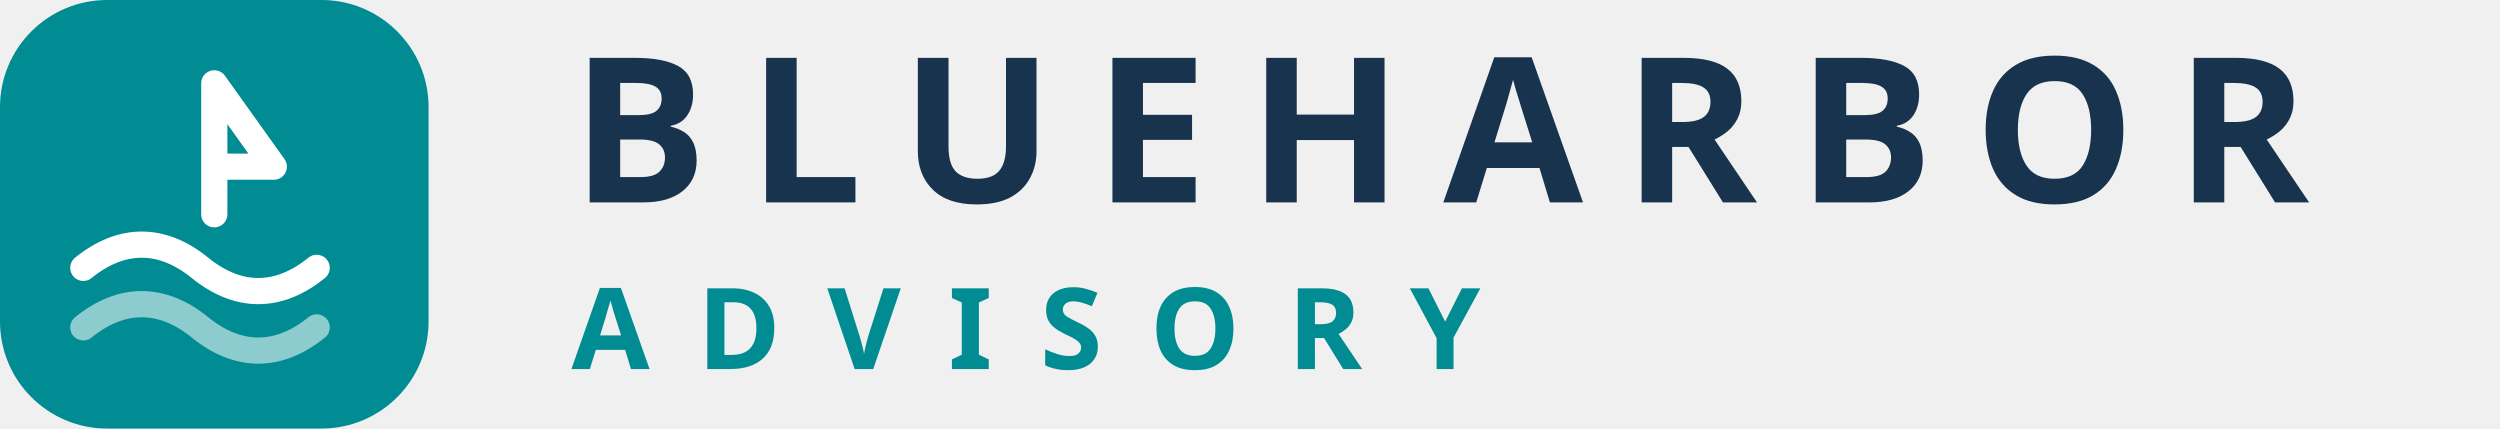
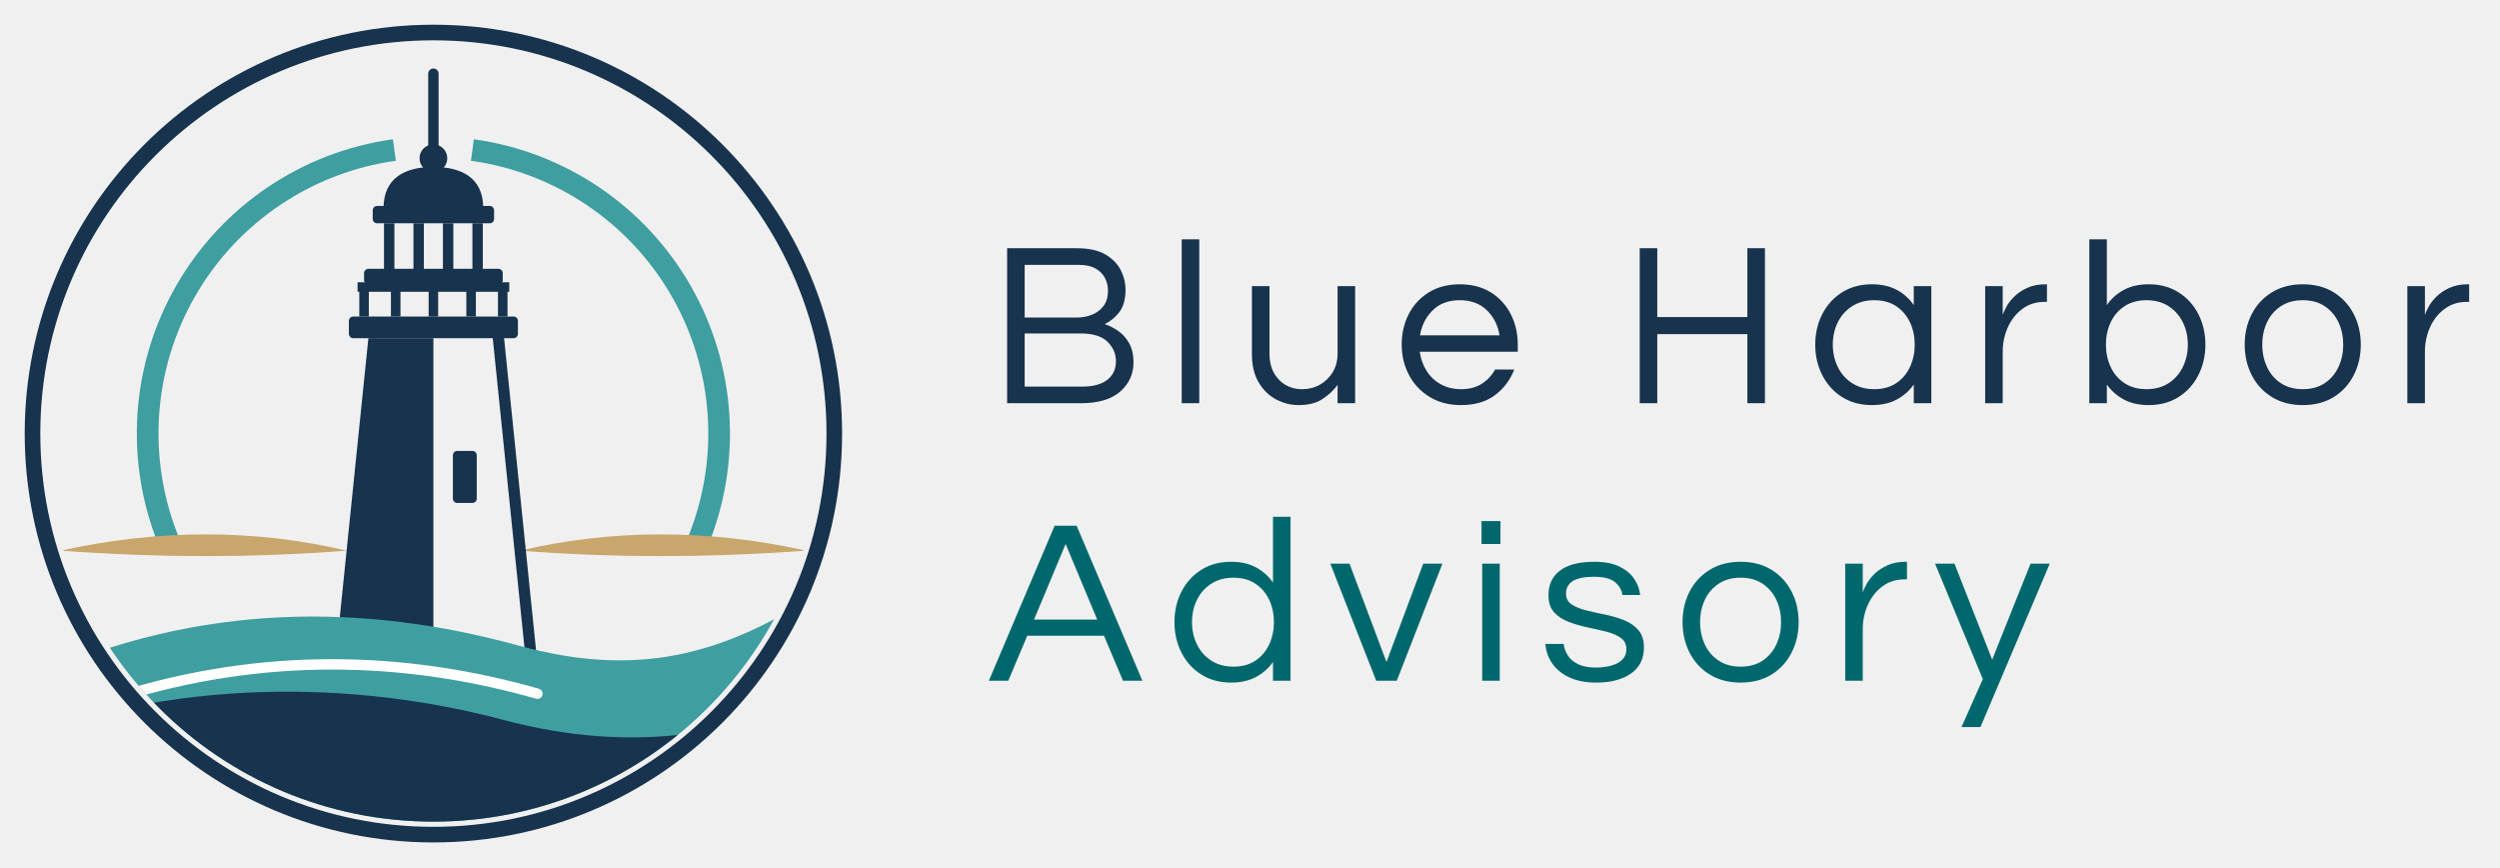
- <svg xmlns="http://www.w3.org/2000/svg" viewBox="0 0 210 36">
+ <svg xmlns="http://www.w3.org/2000/svg" viewBox="0 0 576.6 200">
  <g>
-     <rect width="36" height="36" rx="9" fill="#008C92" />
-     <path d="M7 22.5c3.2-2.6 6.6-2.6 9.8 0s6.6 2.6 9.8 0" stroke="#fff" stroke-width="2.2" fill="none" stroke-linecap="round" />
-     <path d="M7 27.5c3.2-2.6 6.6-2.6 9.8 0s6.6 2.6 9.8 0" stroke="#fff" stroke-opacity=".55" stroke-width="2.2" fill="none" stroke-linecap="round" />
-     <path d="M18 7v11M18 7l5 7h-5" stroke="#fff" stroke-width="2.2" fill="none" stroke-linecap="round" stroke-linejoin="round" />
+     <defs>
+       <clipPath id="incolorc">
+         <circle cx="100" cy="100" r="89.5" />
+       </clipPath>
+     </defs>
+     <path d="M39 125A66 66 0 0 1 91 34.6M109 34.6A66 66 0 0 1 161 125" fill="none" stroke="#3E9EA0" stroke-width="5" />
+     <g clip-path="url(#incolorc)">
+       <path d="M14 127Q48 119.5 80 127Q48 129.5 14 127Z M120 127Q152 119.5 186 127Q152 129.5 120 127Z" fill="#C9A66B" />
+     </g>
+     <path d="M100 17V34" stroke="#17334D" stroke-width="2.4" stroke-linecap="round" />
+     <circle cx="100" cy="36.5" r="3.2" fill="#17334D" />
+     <path d="M88.5 48C88.5 41 93.5 38.5 100 38.5S111.5 41 111.5 48Z" fill="#17334D" />
+     <rect x="86" y="47.5" width="28" height="4" rx="1" fill="#17334D" />
+     <path d="M89.8 51.5V62.5M110.2 51.5V62.5M96.6 51.5V62.5M103.4 51.5V62.5" stroke="#17334D" stroke-width="2.4" />
+     <rect x="84" y="62" width="32" height="3.6" rx="1" fill="#17334D" />
+     <path d="M82.5 66.2H117.5M84 66.2V73M91.3 66.2V73M100 66.2V73M108.7 66.2V73M116 66.2V73" stroke="#17334D" stroke-width="2.2" />
+     <rect x="80.5" y="73" width="39" height="5" rx="1" fill="#17334D" />
+     <path d="M85 78H100V156H77Z" fill="#17334D" />
+     <path d="M115 78 123 156" stroke="#17334D" stroke-width="2.6" stroke-linecap="round" />
+     <rect x="104.5" y="104" width="5.5" height="12" rx="1" fill="#17334D" />
+     <g clip-path="url(#incolorc)">
+       <path d="M8 156C46 139 84 139 120 149C146 156 166 152 190 136V200H8Z" fill="#3E9EA0" />
+       <path d="M0 172C40 156 82 157 116 166C146 174 172 170 200 156V200H0Z" fill="#17334D" />
+       <path d="M30 160C64 150 96 152 124 160" fill="none" stroke="#FFFFFF" stroke-width="2.4" stroke-linecap="round" />
+     </g>
+     <circle cx="100" cy="100" r="92.5" fill="none" stroke="#17334D" stroke-width="3.6" />
  </g>
-   <text x="48" y="17" font-family="Figtree, Gill Sans MT, sans-serif" font-weight="700" font-size="17" letter-spacing="3.4" fill="#17334D">BLUEHARBOR</text>
-   <text x="48" y="31" font-family="Figtree, Gill Sans MT, sans-serif" font-weight="600" font-size="9.5" letter-spacing="4" fill="#008C92">ADVISORY</text>
+   <path d="M232.374 93.0V57.252H248.412Q252.624 57.252 255.081 58.71Q257.538 60.168 258.618 62.355Q259.698 64.542 259.698 66.702Q259.698 70.158 258.24 72.021Q256.782 73.884 254.892 74.748Q256.404 75.234 257.943 76.287Q259.482 77.34 260.508 79.122Q261.534 80.904 261.534 83.604Q261.534 87.6 258.483 90.3Q255.432 93.0 249.33 93.0ZM236.424 73.236H248.412Q250.302 73.236 251.949 72.588Q253.596 71.94 254.622 70.563Q255.648 69.186 255.648 67.026Q255.648 65.514 254.973 64.164Q254.298 62.814 252.813 61.95Q251.328 61.086 248.844 61.086H236.424ZM236.424 89.166H249.762Q253.434 89.166 255.459 87.627Q257.484 86.088 257.484 83.28Q257.484 80.742 255.54 78.825Q253.596 76.908 249.33 76.908H236.424Z M272.658 93.0V55.2H276.708V93.0Z M299.658 93.432Q296.904 93.432 294.42 92.109Q291.936 90.786 290.397 88.167Q288.858 85.548 288.858 81.714V66.0H292.908V81.606Q292.908 85.278 295.041 87.519Q297.174 89.76 300.468 89.76Q302.736 89.76 304.572 88.707Q306.408 87.654 307.515 85.818Q308.622 83.982 308.622 81.552V66.0H312.672V93.0H308.622V88.788Q307.164 90.732 305.058 92.082Q302.952 93.432 299.658 93.432Z M337.08 93.432Q332.976 93.432 329.898 91.569Q326.82 89.706 325.119 86.52Q323.418 83.334 323.418 79.5Q323.418 75.612 325.038 72.453Q326.658 69.294 329.682 67.431Q332.706 65.568 336.81 65.568Q340.968 65.568 343.965 67.431Q346.962 69.294 348.582 72.453Q350.202 75.612 350.202 79.5V81.12H327.576Q327.9 83.496 329.115 85.467Q330.33 87.438 332.382 88.599Q334.434 89.76 337.134 89.76Q339.996 89.76 341.94 88.491Q343.884 87.222 344.964 85.224H349.392Q347.988 88.842 344.937 91.137Q341.886 93.432 337.08 93.432ZM327.63 77.34H345.99Q345.45 73.884 343.074 71.562Q340.698 69.24 336.81 69.24Q332.922 69.24 330.573 71.562Q328.224 73.884 327.63 77.34Z  M378.336 93.0V57.252H382.386V73.128H403.176V57.252H407.226V93.0H403.176V77.07H382.386V93.0Z M431.904 93.432Q427.962 93.432 425.019 91.569Q422.076 89.706 420.456 86.52Q418.836 83.334 418.836 79.5Q418.836 75.612 420.456 72.453Q422.076 69.294 425.019 67.431Q427.962 65.568 431.904 65.568Q435.252 65.568 437.655 66.864Q440.058 68.16 441.57 70.374V66.0H445.62V93.0H441.57V88.68Q440.058 90.84 437.655 92.136Q435.252 93.432 431.904 93.432ZM432.444 89.76Q435.468 89.76 437.547 88.356Q439.626 86.952 440.706 84.603Q441.786 82.254 441.786 79.5Q441.786 76.692 440.706 74.37Q439.626 72.048 437.547 70.644Q435.468 69.24 432.444 69.24Q429.474 69.24 427.314 70.644Q425.154 72.048 424.02 74.37Q422.886 76.692 422.886 79.5Q422.886 82.254 424.02 84.603Q425.154 86.952 427.314 88.356Q429.474 89.76 432.444 89.76Z M458.04 93.0V66.0H462.09V72.642Q462.306 71.94 462.927 70.779Q463.548 69.618 464.736 68.43Q465.924 67.242 467.733 66.405Q469.542 65.568 472.026 65.568H472.296V69.618H471.81Q468.786 69.618 466.599 71.265Q464.412 72.912 463.251 75.531Q462.09 78.15 462.09 81.12V93.0Z M495.786 93.432Q492.438 93.432 490.035 92.136Q487.632 90.84 486.12 88.68V93.0H482.07V55.2H486.12V70.374Q487.632 68.16 490.035 66.864Q492.438 65.568 495.786 65.568Q499.728 65.568 502.671 67.431Q505.614 69.294 507.234 72.453Q508.854 75.612 508.854 79.5Q508.854 83.334 507.234 86.52Q505.614 89.706 502.671 91.569Q499.728 93.432 495.786 93.432ZM495.246 89.76Q498.27 89.76 500.403 88.356Q502.536 86.952 503.67 84.603Q504.804 82.254 504.804 79.5Q504.804 76.692 503.67 74.37Q502.536 72.048 500.403 70.644Q498.27 69.24 495.246 69.24Q492.276 69.24 490.17 70.644Q488.064 72.048 486.984 74.37Q485.904 76.692 485.904 79.5Q485.904 82.254 486.984 84.603Q488.064 86.952 490.17 88.356Q492.276 89.76 495.246 89.76Z M531.318 93.432Q527.214 93.432 524.19 91.569Q521.166 89.706 519.546 86.52Q517.926 83.334 517.926 79.5Q517.926 75.612 519.546 72.453Q521.166 69.294 524.19 67.431Q527.214 65.568 531.318 65.568Q535.476 65.568 538.473 67.431Q541.47 69.294 543.09 72.453Q544.71 75.612 544.71 79.5Q544.71 83.334 543.09 86.52Q541.47 89.706 538.473 91.569Q535.476 93.432 531.318 93.432ZM531.318 89.76Q534.342 89.76 536.421 88.356Q538.5 86.952 539.58 84.603Q540.66 82.254 540.66 79.5Q540.66 76.692 539.58 74.37Q538.5 72.048 536.421 70.644Q534.342 69.24 531.318 69.24Q528.348 69.24 526.242 70.644Q524.136 72.048 523.056 74.37Q521.976 76.692 521.976 79.5Q521.976 82.254 523.056 84.603Q524.136 86.952 526.242 88.356Q528.348 89.76 531.318 89.76Z M555.456 93.0V66.0H559.506V72.642Q559.722 71.94 560.343 70.779Q560.964 69.618 562.152 68.43Q563.34 67.242 565.149 66.405Q566.958 65.568 569.442 65.568H569.712V69.618H569.226Q566.202 69.618 564.015 71.265Q561.828 72.912 560.667 75.531Q559.506 78.15 559.506 81.12V93.0Z" fill="#17334D" />
+   <path d="M228.162 157.0 243.336 121.252H248.412L263.586 157.0H259.104L254.73 146.632H237.018L232.644 157.0ZM238.584 142.906H253.164L245.874 125.464Z M284.052 157.432Q280.11 157.432 277.167 155.569Q274.224 153.706 272.604 150.52Q270.984 147.334 270.984 143.5Q270.984 139.612 272.604 136.453Q274.224 133.294 277.167 131.431Q280.11 129.568 284.052 129.568Q287.4 129.568 289.803 130.864Q292.206 132.16 293.718 134.374V119.2H297.768V157.0H293.718V152.68Q292.206 154.84 289.803 156.136Q287.4 157.432 284.052 157.432ZM284.592 153.76Q287.616 153.76 289.695 152.356Q291.774 150.952 292.854 148.603Q293.934 146.254 293.934 143.5Q293.934 140.692 292.854 138.37Q291.774 136.048 289.695 134.644Q287.616 133.24 284.592 133.24Q281.622 133.24 279.462 134.644Q277.302 136.048 276.168 138.37Q275.034 140.692 275.034 143.5Q275.034 146.254 276.168 148.603Q277.302 150.952 279.462 152.356Q281.622 153.76 284.592 153.76Z M317.532 157.0 306.948 130.0H311.376L319.908 152.68L328.386 130.0H332.814L322.284 157.0Z M341.832 125.464V120.172H346.206V125.464ZM341.994 157.0V130.0H346.044V157.0Z M368.292 157.432Q364.566 157.432 362.001 156.19Q359.436 154.948 358.086 152.923Q356.736 150.898 356.574 148.522H360.786Q360.948 149.872 361.731 151.141Q362.514 152.41 364.134 153.193Q365.754 153.976 368.346 153.976Q369.156 153.976 370.344 153.814Q371.532 153.652 372.639 153.22Q373.746 152.788 374.502 151.924Q375.258 151.06 375.258 149.71Q375.258 148.036 373.962 147.118Q372.666 146.2 370.614 145.687Q368.562 145.174 366.267 144.688Q363.972 144.202 361.92 143.419Q359.868 142.636 358.572 141.205Q357.276 139.774 357.276 137.29Q357.276 133.618 359.949 131.593Q362.622 129.568 367.86 129.568Q371.424 129.568 373.665 130.675Q375.906 131.782 377.067 133.51Q378.228 135.238 378.444 137.236H374.34Q374.124 135.508 372.639 134.266Q371.154 133.024 367.752 133.024Q361.326 133.024 361.326 136.912Q361.326 138.532 362.622 139.396Q363.918 140.26 365.97 140.773Q368.022 141.286 370.317 141.745Q372.612 142.204 374.664 143.014Q376.716 143.824 378.012 145.309Q379.308 146.794 379.308 149.332Q379.308 153.274 376.311 155.353Q373.314 157.432 368.292 157.432Z M401.61 157.432Q397.506 157.432 394.482 155.569Q391.458 153.706 389.838 150.52Q388.218 147.334 388.218 143.5Q388.218 139.612 389.838 136.453Q391.458 133.294 394.482 131.431Q397.506 129.568 401.61 129.568Q405.768 129.568 408.765 131.431Q411.762 133.294 413.382 136.453Q415.002 139.612 415.002 143.5Q415.002 147.334 413.382 150.52Q411.762 153.706 408.765 155.569Q405.768 157.432 401.61 157.432ZM401.61 153.76Q404.634 153.76 406.713 152.356Q408.792 150.952 409.872 148.603Q410.952 146.254 410.952 143.5Q410.952 140.692 409.872 138.37Q408.792 136.048 406.713 134.644Q404.634 133.24 401.61 133.24Q398.64 133.24 396.534 134.644Q394.428 136.048 393.348 138.37Q392.268 140.692 392.268 143.5Q392.268 146.254 393.348 148.603Q394.428 150.952 396.534 152.356Q398.64 153.76 401.61 153.76Z M425.748 157.0V130.0H429.798V136.642Q430.014 135.94 430.635 134.779Q431.256 133.618 432.444 132.43Q433.632 131.242 435.441 130.405Q437.25 129.568 439.734 129.568H440.004V133.618H439.518Q436.494 133.618 434.307 135.265Q432.12 136.912 430.959 139.531Q429.798 142.15 429.798 145.12V157.0Z M452.586 167.692 457.5 156.622 446.484 130.0H450.966L459.66 152.14L468.516 130.0H472.944L456.96 167.692Z" fill="#00686D" />
</svg>
